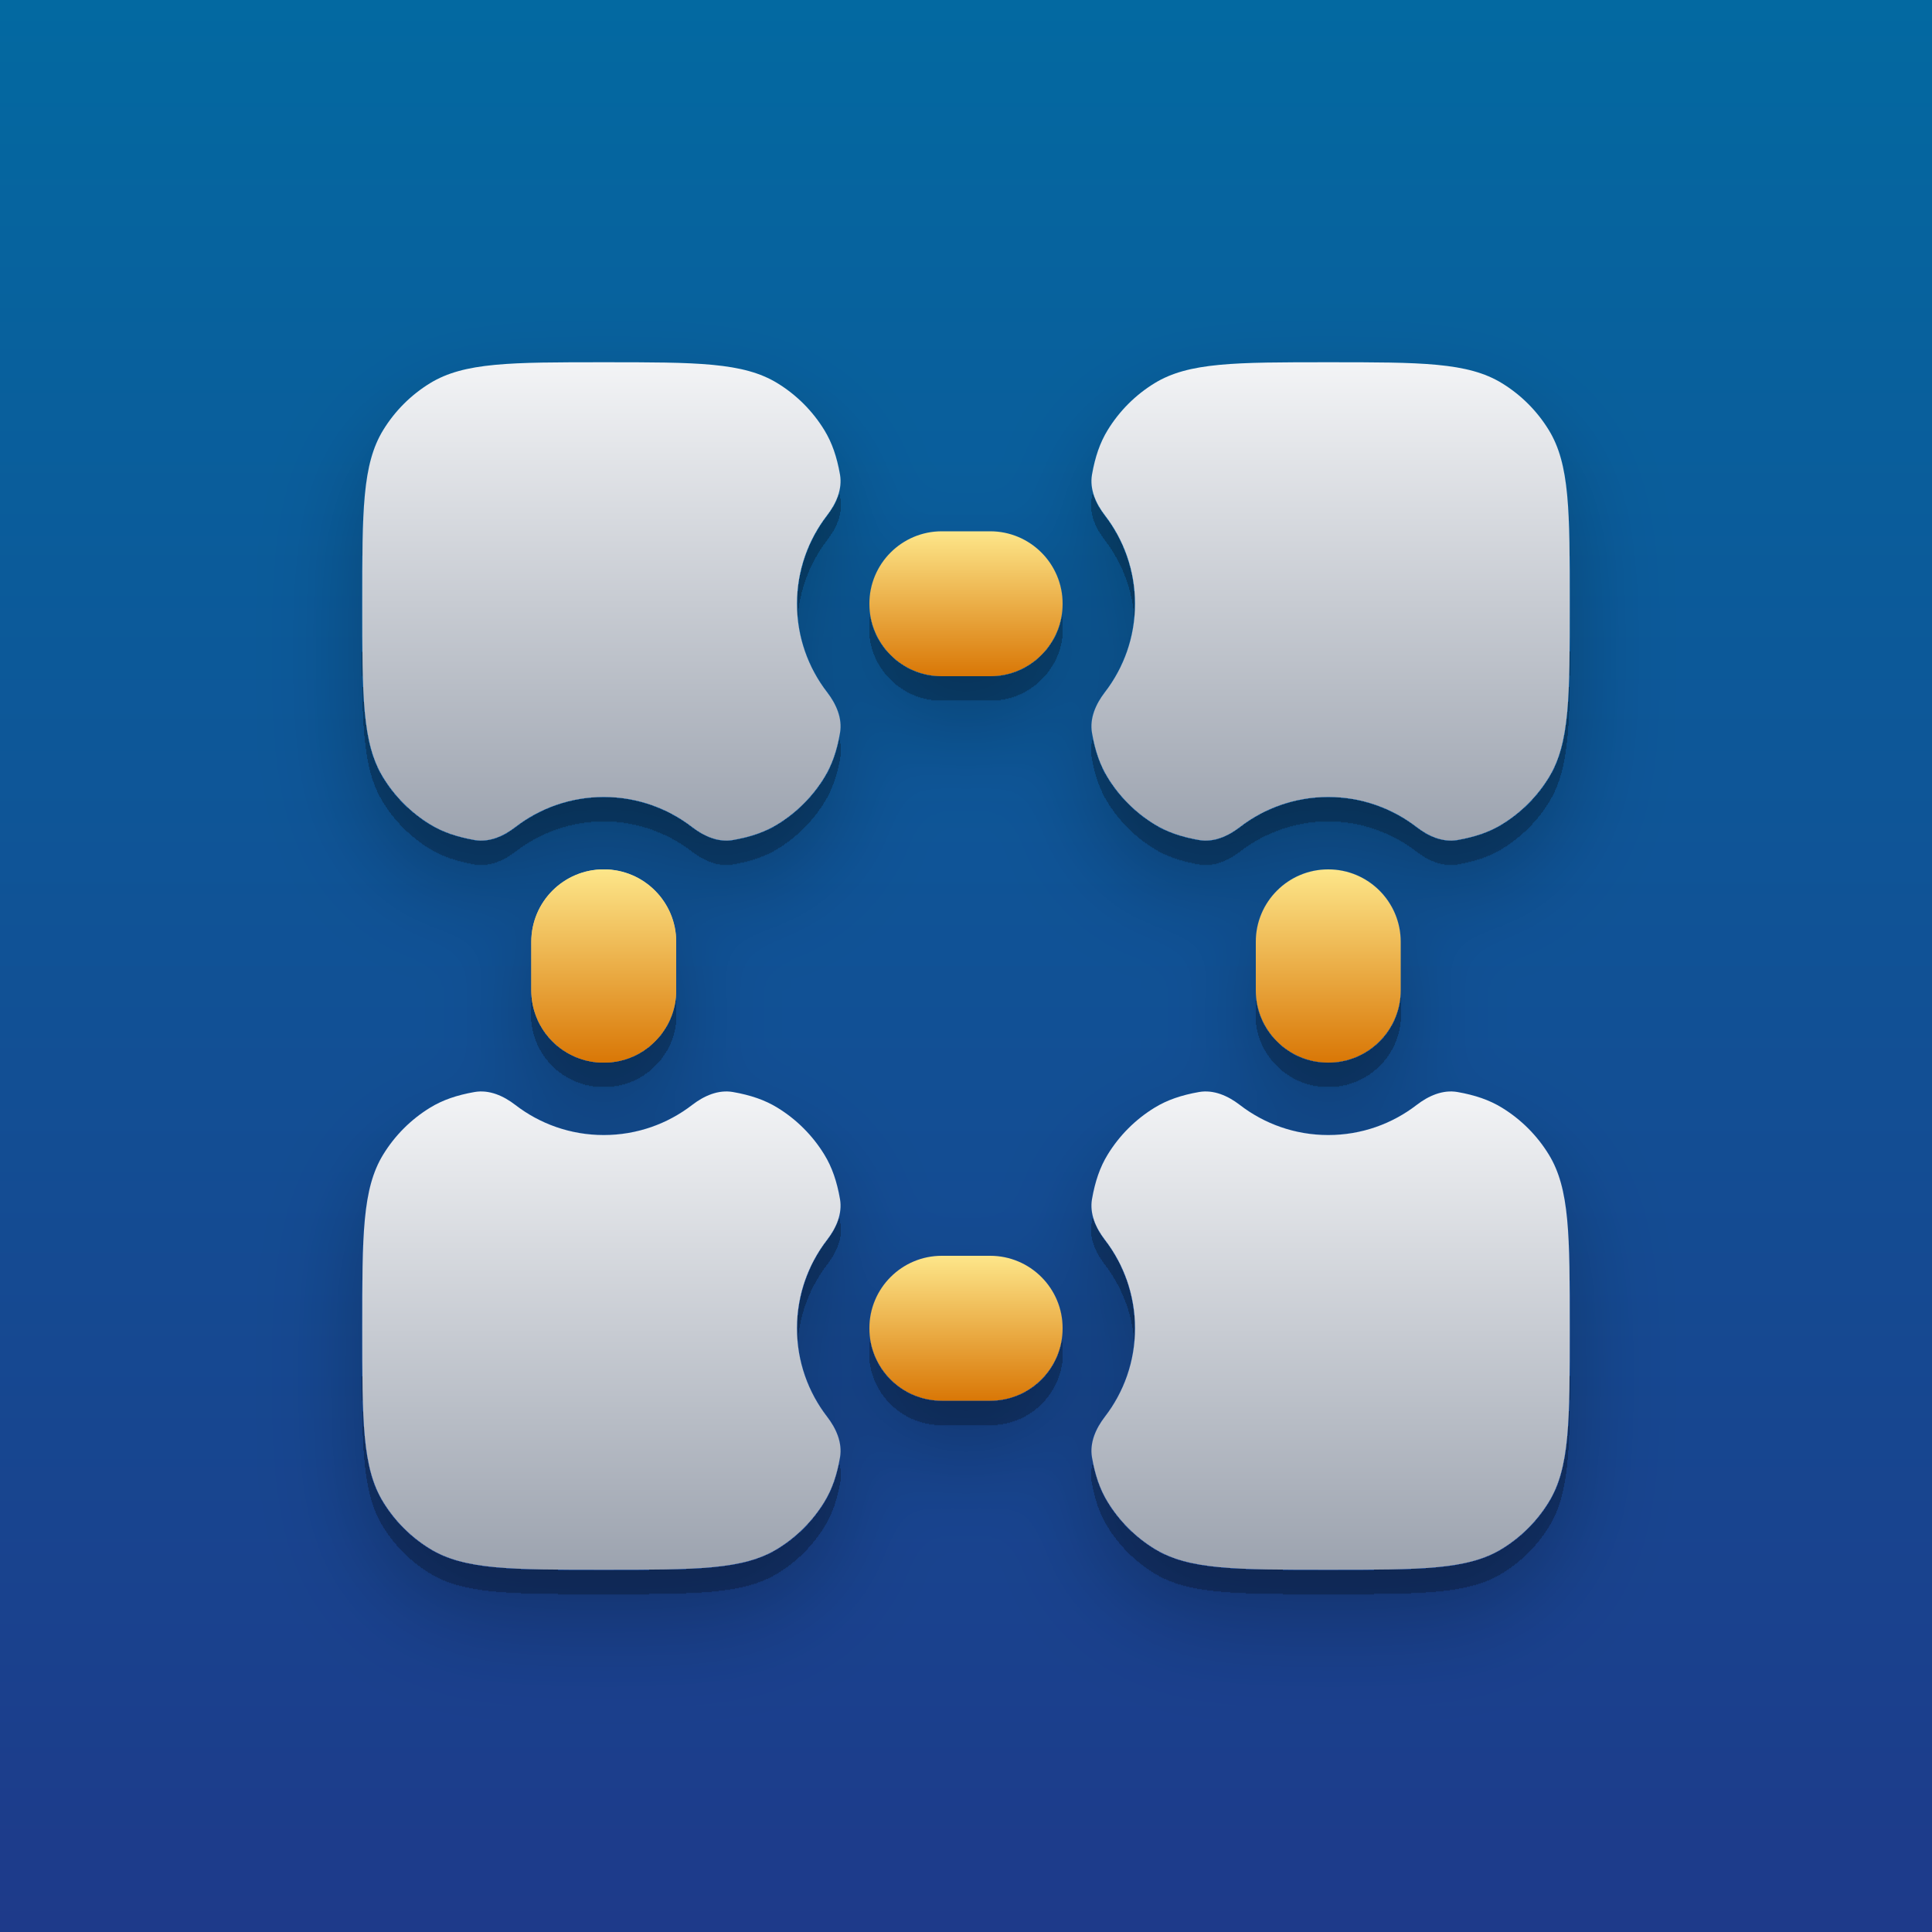
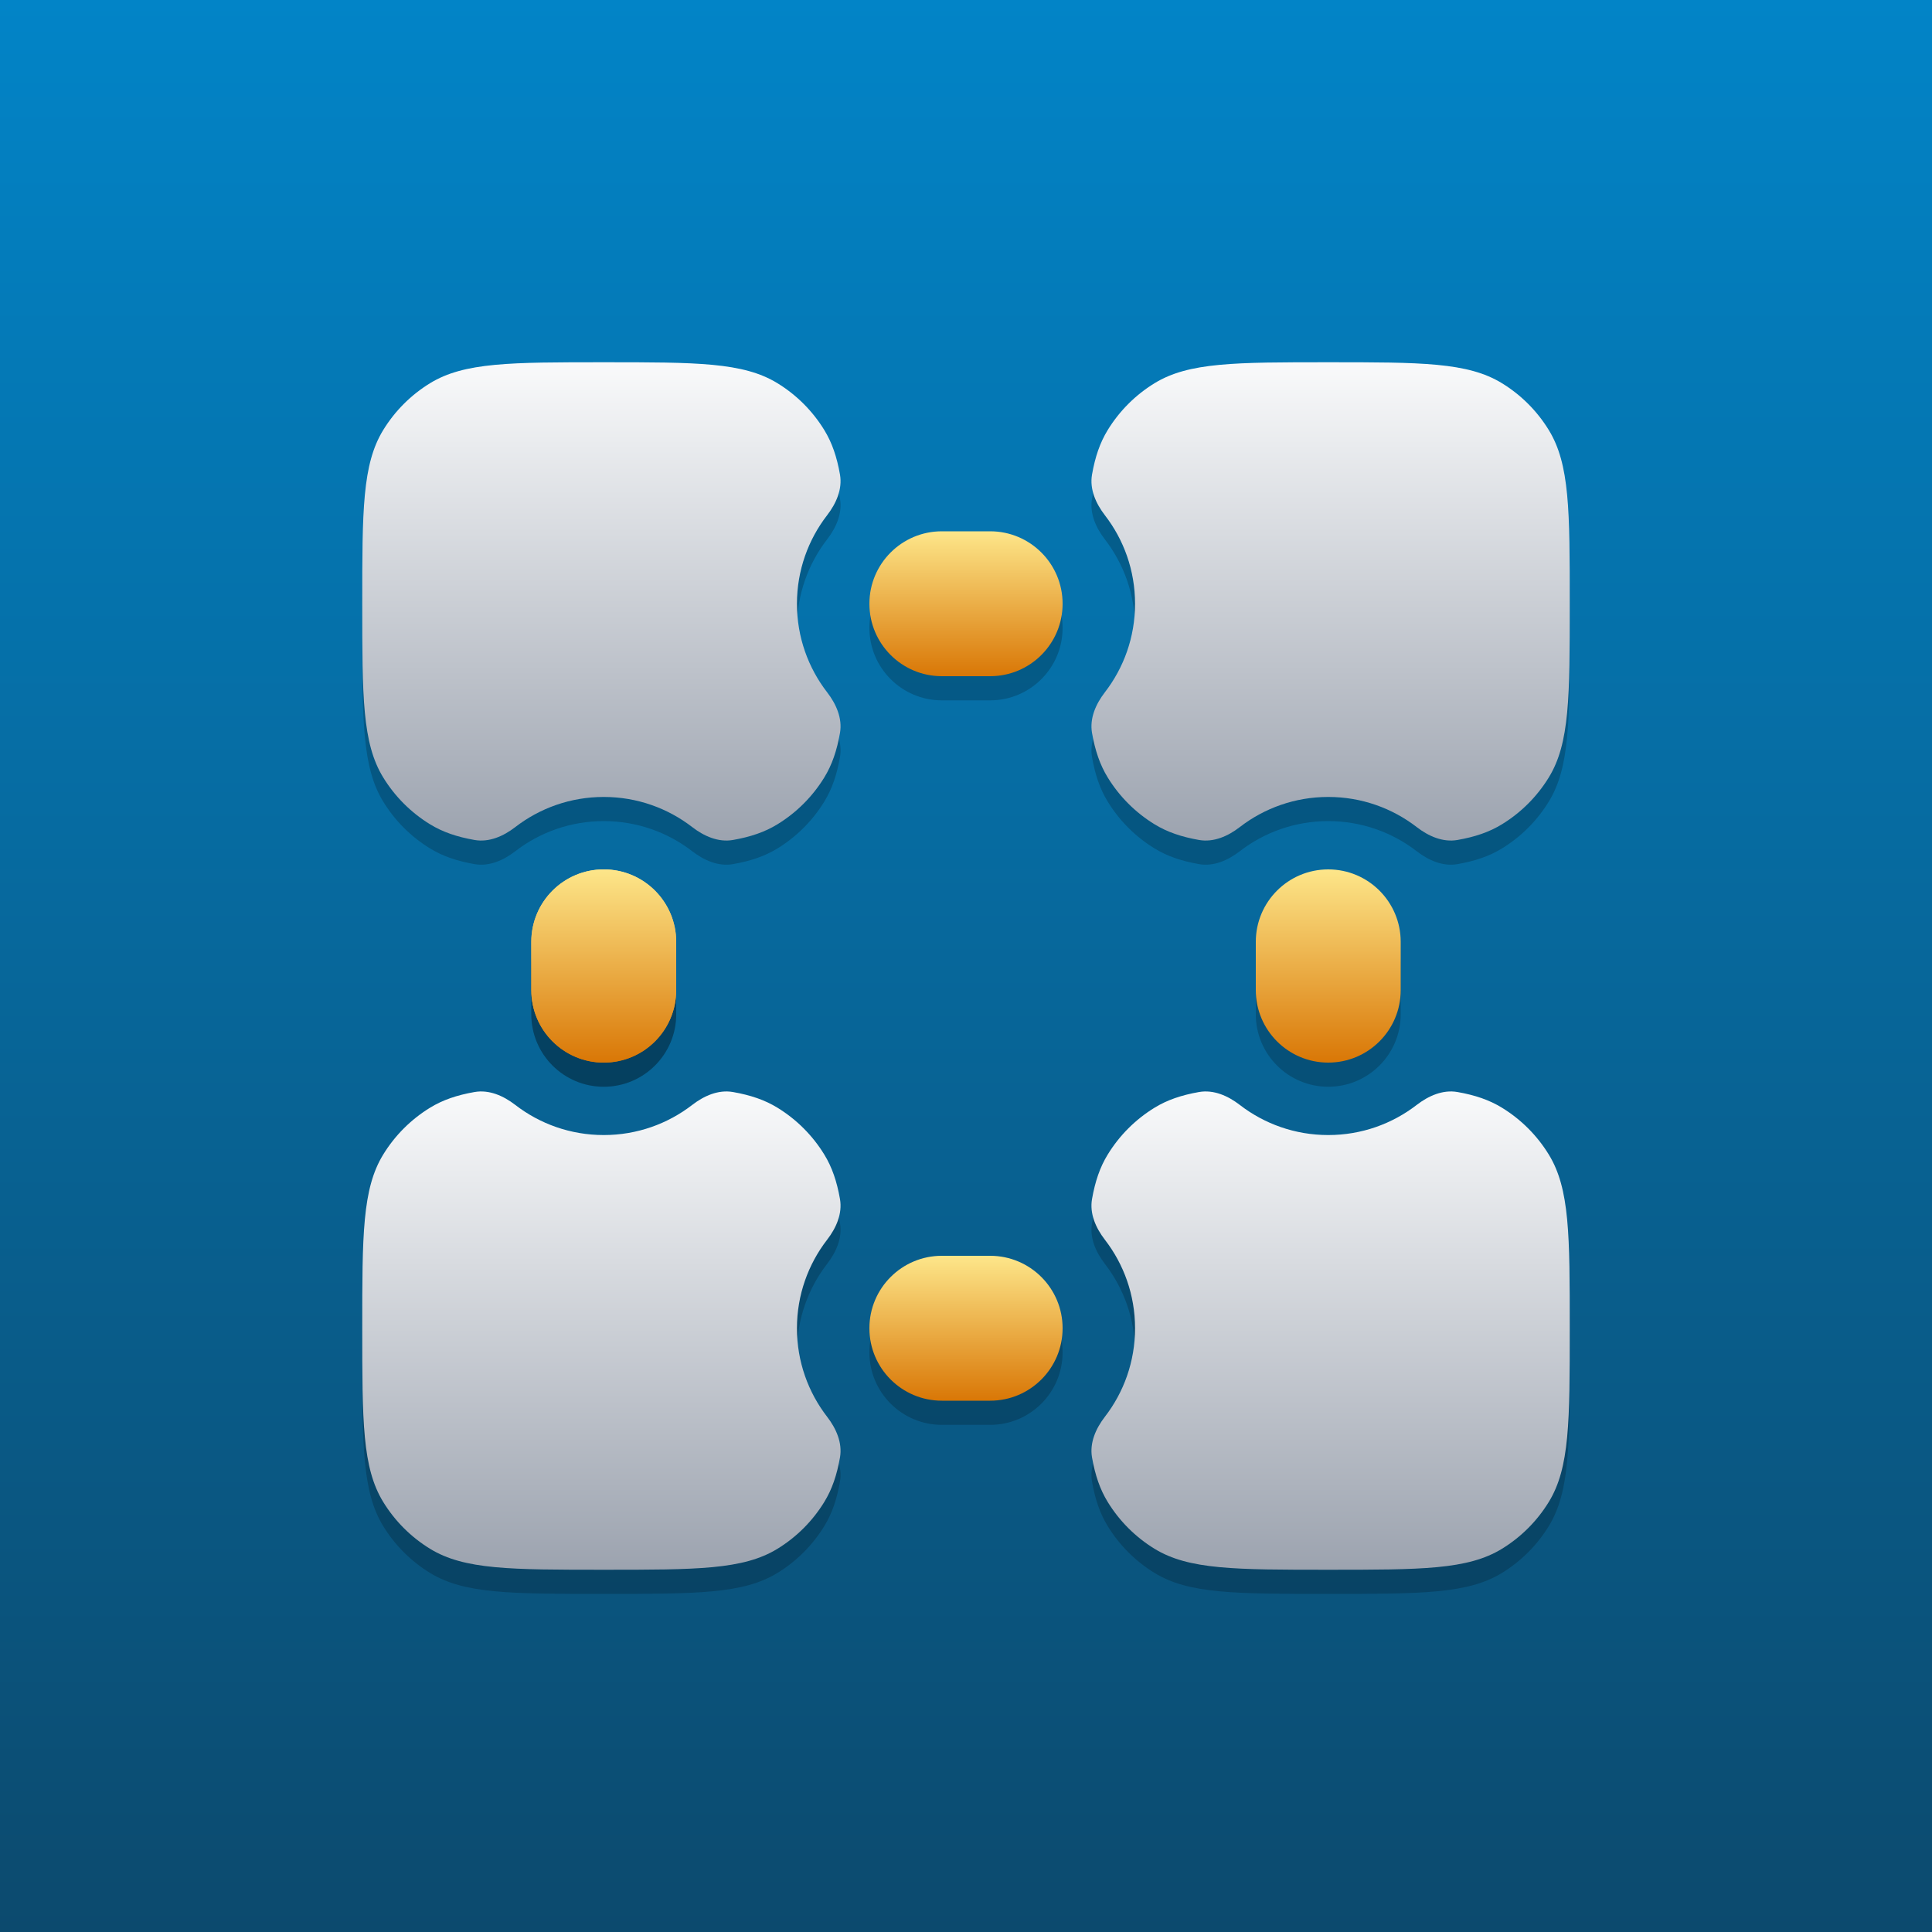
<svg xmlns="http://www.w3.org/2000/svg" width="80" height="80" viewBox="0 0 80 80" fill="none">
  <rect width="80" height="80" fill="url(#paint0_linear_830_6315)" />
-   <g filter="url(#filter0_dd_830_6315)">
-     <path d="M21.335 45.751C20.849 45.376 20.257 45.113 19.652 45.218C18.921 45.346 18.33 45.547 17.809 45.867C17.017 46.352 16.352 47.017 15.867 47.809C15 49.223 15 51.149 15 55C15 58.851 15 60.777 15.867 62.191C16.352 62.983 17.017 63.648 17.809 64.133C19.223 65 21.149 65 25 65C28.851 65 30.777 65 32.191 64.133C32.983 63.648 33.648 62.983 34.133 62.191C34.453 61.67 34.654 61.079 34.782 60.349C34.887 59.743 34.624 59.151 34.249 58.665C33.466 57.651 33 56.38 33 55C33 53.62 33.466 52.349 34.249 51.335C34.624 50.849 34.887 50.257 34.782 49.651C34.654 48.921 34.453 48.33 34.133 47.809C33.648 47.017 32.983 46.352 32.191 45.867C31.67 45.547 31.079 45.346 30.348 45.218C29.743 45.113 29.151 45.376 28.665 45.751C27.651 46.534 26.38 47 25 47C23.62 47 22.349 46.534 21.335 45.751Z" fill="url(#paint1_linear_830_6315)" />
-     <path d="M47.809 45.867C48.33 45.547 48.921 45.346 49.651 45.218C50.256 45.113 50.849 45.376 51.335 45.751C52.349 46.534 53.62 47 55 47C56.38 47 57.651 46.534 58.665 45.751C59.151 45.376 59.744 45.113 60.349 45.218C61.079 45.346 61.67 45.547 62.191 45.867C62.983 46.352 63.648 47.017 64.133 47.809C65 49.223 65 51.149 65 55C65 58.851 65 60.777 64.133 62.191C63.648 62.983 62.983 63.648 62.191 64.133C60.777 65 58.851 65 55 65C51.149 65 49.223 65 47.809 64.133C47.017 63.648 46.352 62.983 45.867 62.191C45.547 61.67 45.346 61.079 45.218 60.348C45.113 59.743 45.376 59.151 45.751 58.665C46.534 57.651 47 56.38 47 55C47 53.62 46.534 52.349 45.751 51.335C45.376 50.849 45.113 50.257 45.218 49.652C45.346 48.921 45.547 48.33 45.867 47.809C46.352 47.017 47.017 46.352 47.809 45.867Z" fill="url(#paint2_linear_830_6315)" />
-     <path d="M15 25C15 21.149 15 19.223 15.867 17.809C16.352 17.017 17.017 16.352 17.809 15.867C19.223 15 21.149 15 25 15C28.851 15 30.777 15 32.191 15.867C32.983 16.352 33.648 17.017 34.133 17.809C34.453 18.33 34.654 18.921 34.782 19.651C34.887 20.256 34.624 20.849 34.249 21.335C33.466 22.349 33 23.62 33 25C33 26.38 33.466 27.651 34.249 28.665C34.624 29.151 34.887 29.744 34.782 30.349C34.654 31.079 34.453 31.67 34.133 32.191C33.648 32.983 32.983 33.648 32.191 34.133C31.67 34.453 31.079 34.654 30.349 34.782C29.744 34.887 29.151 34.624 28.665 34.249C27.651 33.466 26.38 33 25 33C23.62 33 22.349 33.466 21.335 34.249C20.849 34.624 20.256 34.887 19.651 34.782C18.921 34.654 18.33 34.453 17.809 34.133C17.017 33.648 16.352 32.983 15.867 32.191C15 30.777 15 28.851 15 25Z" fill="url(#paint3_linear_830_6315)" />
-     <path d="M47 25C47 23.62 46.534 22.349 45.751 21.335C45.376 20.849 45.113 20.256 45.218 19.652C45.346 18.921 45.547 18.33 45.867 17.809C46.352 17.017 47.017 16.352 47.809 15.867C49.223 15 51.149 15 55 15C58.851 15 60.777 15 62.191 15.867C62.983 16.352 63.648 17.017 64.133 17.809C65 19.223 65 21.149 65 25C65 28.851 65 30.777 64.133 32.191C63.648 32.983 62.983 33.648 62.191 34.133C61.67 34.453 61.079 34.654 60.349 34.782C59.743 34.887 59.151 34.624 58.665 34.249C57.651 33.466 56.38 33 55 33C53.62 33 52.349 33.466 51.335 34.249C50.849 34.624 50.257 34.887 49.651 34.782C48.921 34.654 48.33 34.453 47.809 34.133C47.017 33.648 46.352 32.983 45.867 32.191C45.547 31.67 45.346 31.079 45.218 30.348C45.113 29.744 45.376 29.151 45.751 28.665C46.534 27.651 47 26.38 47 25Z" fill="url(#paint4_linear_830_6315)" />
-     <rect x="22" y="36" width="6" height="8" rx="3" fill="url(#paint5_linear_830_6315)" />
-     <rect x="22" y="36" width="6" height="8" rx="3" fill="url(#paint6_linear_830_6315)" />
-     <rect x="52" y="36" width="6" height="8" rx="3" fill="url(#paint7_linear_830_6315)" />
-     <rect x="36" y="22" width="8" height="6" rx="3" fill="url(#paint8_linear_830_6315)" />
-     <rect x="36" y="52" width="8" height="6" rx="3" fill="url(#paint9_linear_830_6315)" />
-   </g>
+   <path d="M21.335 46.751C20.849 46.376 20.257 46.113 19.652 46.218C18.921 46.346 18.33 46.547 17.809 46.867C17.017 47.352 16.352 48.017 15.867 48.809C15 50.223 15 52.149 15 56C15 59.851 15 61.777 15.867 63.191C16.352 63.983 17.017 64.648 17.809 65.133C19.223 66 21.149 66 25 66C28.851 66 30.777 66 32.191 65.133C32.983 64.648 33.648 63.983 34.133 63.191C34.453 62.67 34.654 62.079 34.782 61.349C34.887 60.743 34.624 60.151 34.249 59.665C33.466 58.651 33 57.38 33 56C33 54.62 33.466 53.349 34.249 52.335C34.624 51.849 34.887 51.257 34.782 50.652C34.654 49.921 34.453 49.33 34.133 48.809C33.648 48.017 32.983 47.352 32.191 46.867C31.67 46.547 31.079 46.346 30.348 46.218C29.743 46.113 29.151 46.376 28.665 46.751C27.651 47.534 26.38 48 25 48C23.62 48 22.349 47.534 21.335 46.751Z" fill="black" fill-opacity="0.2" />
+   <path d="M47.809 46.867C48.33 46.547 48.921 46.346 49.651 46.218C50.256 46.113 50.849 46.376 51.335 46.751C52.349 47.534 53.62 48 55 48C56.38 48 57.651 47.534 58.665 46.751C59.151 46.376 59.744 46.113 60.349 46.218C61.079 46.346 61.67 46.547 62.191 46.867C62.983 47.352 63.648 48.017 64.133 48.809C65 50.223 65 52.149 65 56C65 59.851 65 61.777 64.133 63.191C63.648 63.983 62.983 64.648 62.191 65.133C60.777 66 58.851 66 55 66C51.149 66 49.223 66 47.809 65.133C47.017 64.648 46.352 63.983 45.867 63.191C45.547 62.67 45.346 62.079 45.218 61.348C45.113 60.743 45.376 60.151 45.751 59.665C46.534 58.651 47 57.38 47 56C47 54.62 46.534 53.349 45.751 52.335C45.376 51.849 45.113 51.257 45.218 50.652C45.346 49.921 45.547 49.33 45.867 48.809C46.352 48.017 47.017 47.352 47.809 46.867Z" fill="black" fill-opacity="0.2" />
+   <path d="M15 26C15 22.149 15 20.223 15.867 18.809C16.352 18.017 17.017 17.352 17.809 16.867C19.223 16 21.149 16 25 16C28.851 16 30.777 16 32.191 16.867C32.983 17.352 33.648 18.017 34.133 18.809C34.453 19.33 34.654 19.921 34.782 20.651C34.887 21.256 34.624 21.849 34.249 22.335C33.466 23.349 33 24.62 33 26C33 27.38 33.466 28.651 34.249 29.665C34.624 30.151 34.887 30.744 34.782 31.349C34.654 32.079 34.453 32.67 34.133 33.191C33.648 33.983 32.983 34.648 32.191 35.133C31.67 35.453 31.079 35.654 30.349 35.782C29.744 35.887 29.151 35.624 28.665 35.249C27.651 34.466 26.38 34 25 34C23.62 34 22.349 34.466 21.335 35.249C20.849 35.624 20.256 35.887 19.651 35.782C18.921 35.654 18.33 35.453 17.809 35.133C17.017 34.648 16.352 33.983 15.867 33.191C15 31.777 15 29.851 15 26Z" fill="black" fill-opacity="0.2" />
+   <path d="M47 26C47 24.62 46.534 23.349 45.751 22.335C45.376 21.849 45.113 21.256 45.218 20.652C45.346 19.921 45.547 19.33 45.867 18.809C46.352 18.017 47.017 17.352 47.809 16.867C49.223 16 51.149 16 55 16C58.851 16 60.777 16 62.191 16.867C62.983 17.352 63.648 18.017 64.133 18.809C65 20.223 65 22.149 65 26C65 29.851 65 31.777 64.133 33.191C63.648 33.983 62.983 34.648 62.191 35.133C61.67 35.453 61.079 35.654 60.349 35.782C59.743 35.887 59.151 35.624 58.665 35.249C57.651 34.466 56.38 34 55 34C53.62 34 52.349 34.466 51.335 35.249C50.849 35.624 50.257 35.887 49.651 35.782C48.921 35.654 48.33 35.453 47.809 35.133C47.017 34.648 46.352 33.983 45.867 33.191C45.547 32.67 45.346 32.079 45.218 31.348C45.113 30.744 45.376 30.151 45.751 29.665C46.534 28.651 47 27.38 47 26Z" fill="black" fill-opacity="0.2" />
+   <path d="M22 40C22 38.343 23.343 37 25 37C26.657 37 28 38.343 28 40V42C28 43.657 26.657 45 25 45C23.343 45 22 43.657 22 42V40Z" fill="black" fill-opacity="0.2" />
+   <path d="M22 40C22 38.343 23.343 37 25 37C26.657 37 28 38.343 28 40V42C28 43.657 26.657 45 25 45C23.343 45 22 43.657 22 42V40Z" fill="black" fill-opacity="0.2" />
+   <path d="M52 40C52 38.343 53.343 37 55 37C56.657 37 58 38.343 58 40V42C58 43.657 56.657 45 55 45C53.343 45 52 43.657 52 42V40Z" fill="black" fill-opacity="0.2" />
+   <path d="M36 26C36 24.343 37.343 23 39 23H41C42.657 23 44 24.343 44 26C44 27.657 42.657 29 41 29H39C37.343 29 36 27.657 36 26Z" fill="black" fill-opacity="0.2" />
+   <path d="M36 56C36 54.343 37.343 53 39 53H41C42.657 53 44 54.343 44 56C44 57.657 42.657 59 41 59H39C37.343 59 36 57.657 36 56Z" fill="black" fill-opacity="0.2" />
+   <path d="M21.335 45.751C20.849 45.376 20.257 45.113 19.652 45.218C18.921 45.346 18.33 45.547 17.809 45.867C17.017 46.352 16.352 47.017 15.867 47.809C15 49.223 15 51.149 15 55C15 58.851 15 60.777 15.867 62.191C16.352 62.983 17.017 63.648 17.809 64.133C19.223 65 21.149 65 25 65C28.851 65 30.777 65 32.191 64.133C32.983 63.648 33.648 62.983 34.133 62.191C34.453 61.67 34.654 61.079 34.782 60.349C34.887 59.743 34.624 59.151 34.249 58.665C33.466 57.651 33 56.38 33 55C33 53.62 33.466 52.349 34.249 51.335C34.624 50.849 34.887 50.257 34.782 49.651C34.654 48.921 34.453 48.33 34.133 47.809C33.648 47.017 32.983 46.352 32.191 45.867C31.67 45.547 31.079 45.346 30.348 45.218C29.743 45.113 29.151 45.376 28.665 45.751C27.651 46.534 26.38 47 25 47C23.62 47 22.349 46.534 21.335 45.751Z" fill="url(#paint1_linear_830_6315)" />
+   <path d="M47.809 45.867C48.33 45.547 48.921 45.346 49.651 45.218C50.256 45.113 50.849 45.376 51.335 45.751C52.349 46.534 53.62 47 55 47C56.38 47 57.651 46.534 58.665 45.751C59.151 45.376 59.744 45.113 60.349 45.218C61.079 45.346 61.67 45.547 62.191 45.867C62.983 46.352 63.648 47.017 64.133 47.809C65 49.223 65 51.149 65 55C65 58.851 65 60.777 64.133 62.191C63.648 62.983 62.983 63.648 62.191 64.133C60.777 65 58.851 65 55 65C51.149 65 49.223 65 47.809 64.133C47.017 63.648 46.352 62.983 45.867 62.191C45.547 61.67 45.346 61.079 45.218 60.348C45.113 59.743 45.376 59.151 45.751 58.665C46.534 57.651 47 56.38 47 55C47 53.62 46.534 52.349 45.751 51.335C45.376 50.849 45.113 50.257 45.218 49.652C45.346 48.921 45.547 48.33 45.867 47.809C46.352 47.017 47.017 46.352 47.809 45.867Z" fill="url(#paint2_linear_830_6315)" />
+   <path d="M15 25C15 21.149 15 19.223 15.867 17.809C16.352 17.017 17.017 16.352 17.809 15.867C19.223 15 21.149 15 25 15C28.851 15 30.777 15 32.191 15.867C32.983 16.352 33.648 17.017 34.133 17.809C34.453 18.33 34.654 18.921 34.782 19.651C34.887 20.256 34.624 20.849 34.249 21.335C33.466 22.349 33 23.62 33 25C33 26.38 33.466 27.651 34.249 28.665C34.624 29.151 34.887 29.744 34.782 30.349C34.654 31.079 34.453 31.67 34.133 32.191C33.648 32.983 32.983 33.648 32.191 34.133C31.67 34.453 31.079 34.654 30.349 34.782C29.744 34.887 29.151 34.624 28.665 34.249C27.651 33.466 26.38 33 25 33C23.62 33 22.349 33.466 21.335 34.249C20.849 34.624 20.256 34.887 19.651 34.782C18.921 34.654 18.33 34.453 17.809 34.133C17.017 33.648 16.352 32.983 15.867 32.191C15 30.777 15 28.851 15 25Z" fill="url(#paint3_linear_830_6315)" />
+   <path d="M47 25C47 23.62 46.534 22.349 45.751 21.335C45.376 20.849 45.113 20.256 45.218 19.652C45.346 18.921 45.547 18.33 45.867 17.809C46.352 17.017 47.017 16.352 47.809 15.867C49.223 15 51.149 15 55 15C58.851 15 60.777 15 62.191 15.867C62.983 16.352 63.648 17.017 64.133 17.809C65 19.223 65 21.149 65 25C65 28.851 65 30.777 64.133 32.191C63.648 32.983 62.983 33.648 62.191 34.133C61.67 34.453 61.079 34.654 60.349 34.782C59.743 34.887 59.151 34.624 58.665 34.249C57.651 33.466 56.38 33 55 33C53.62 33 52.349 33.466 51.335 34.249C50.849 34.624 50.257 34.887 49.651 34.782C48.921 34.654 48.33 34.453 47.809 34.133C47.017 33.648 46.352 32.983 45.867 32.191C45.547 31.67 45.346 31.079 45.218 30.348C45.113 29.744 45.376 29.151 45.751 28.665C46.534 27.651 47 26.38 47 25Z" fill="url(#paint4_linear_830_6315)" />
+   <rect x="22" y="36" width="6" height="8" rx="3" fill="url(#paint5_linear_830_6315)" />
+   <rect x="22" y="36" width="6" height="8" rx="3" fill="url(#paint6_linear_830_6315)" />
+   <rect x="52" y="36" width="6" height="8" rx="3" fill="url(#paint7_linear_830_6315)" />
+   <rect x="36" y="22" width="8" height="6" rx="3" fill="url(#paint8_linear_830_6315)" />
+   <rect x="36" y="52" width="8" height="6" rx="3" fill="url(#paint9_linear_830_6315)" />
  <defs>
-     <filter id="filter0_dd_830_6315" x="8" y="10" width="64" height="64" filterUnits="userSpaceOnUse" color-interpolation-filters="sRGB">
-       <feFlood flood-opacity="0" result="BackgroundImageFix" />
-       <feColorMatrix in="SourceAlpha" type="matrix" values="0 0 0 0 0 0 0 0 0 0 0 0 0 0 0 0 0 0 127 0" result="hardAlpha" />
-       <feOffset dy="1" />
-       <feComposite in2="hardAlpha" operator="out" />
-       <feColorMatrix type="matrix" values="0 0 0 0 0 0 0 0 0 0 0 0 0 0 0 0 0 0 0.25 0" />
-       <feBlend mode="normal" in2="BackgroundImageFix" result="effect1_dropShadow_830_6315" />
-       <feColorMatrix in="SourceAlpha" type="matrix" values="0 0 0 0 0 0 0 0 0 0 0 0 0 0 0 0 0 0 127 0" result="hardAlpha" />
-       <feOffset dy="2" />
-       <feGaussianBlur stdDeviation="2" />
-       <feComposite in2="hardAlpha" operator="out" />
-       <feColorMatrix type="matrix" values="0 0 0 0 0 0 0 0 0 0 0 0 0 0 0 0 0 0 0.25 0" />
-       <feBlend mode="normal" in2="effect1_dropShadow_830_6315" result="effect2_dropShadow_830_6315" />
-       <feBlend mode="normal" in="SourceGraphic" in2="effect2_dropShadow_830_6315" result="shape" />
-     </filter>
    <linearGradient id="paint0_linear_830_6315" x1="40" y1="0" x2="40" y2="80" gradientUnits="userSpaceOnUse">
-       <stop stop-color="#0369A1" />
-       <stop offset="1" stop-color="#1E3A8A" />
+       <stop stop-color="#0284C7" />
+       <stop offset="1" stop-color="#0C4A6E" />
    </linearGradient>
    <linearGradient id="paint1_linear_830_6315" x1="24.903" y1="45.195" x2="24.903" y2="65" gradientUnits="userSpaceOnUse">
-       <stop stop-color="#F3F4F6" />
+       <stop stop-color="#F9FAFB" />
      <stop offset="1" stop-color="#9CA3AF" />
    </linearGradient>
    <linearGradient id="paint2_linear_830_6315" x1="55.097" y1="45.195" x2="55.097" y2="65" gradientUnits="userSpaceOnUse">
-       <stop stop-color="#F3F4F6" />
+       <stop stop-color="#F9FAFB" />
      <stop offset="1" stop-color="#9CA3AF" />
    </linearGradient>
    <linearGradient id="paint3_linear_830_6315" x1="24.903" y1="15" x2="24.903" y2="34.805" gradientUnits="userSpaceOnUse">
-       <stop stop-color="#F3F4F6" />
+       <stop stop-color="#F9FAFB" />
      <stop offset="1" stop-color="#9CA3AF" />
    </linearGradient>
    <linearGradient id="paint4_linear_830_6315" x1="55.097" y1="15" x2="55.097" y2="34.805" gradientUnits="userSpaceOnUse">
-       <stop stop-color="#F3F4F6" />
+       <stop stop-color="#F9FAFB" />
      <stop offset="1" stop-color="#9CA3AF" />
    </linearGradient>
    <linearGradient id="paint5_linear_830_6315" x1="25" y1="36" x2="25" y2="44" gradientUnits="userSpaceOnUse">
      <stop stop-color="#FDE68A" />
      <stop offset="1" stop-color="#D97706" />
    </linearGradient>
    <linearGradient id="paint6_linear_830_6315" x1="25" y1="36" x2="25" y2="44" gradientUnits="userSpaceOnUse">
      <stop stop-color="#FDE68A" />
      <stop offset="1" stop-color="#D97706" />
    </linearGradient>
    <linearGradient id="paint7_linear_830_6315" x1="55" y1="36" x2="55" y2="44" gradientUnits="userSpaceOnUse">
      <stop stop-color="#FDE68A" />
      <stop offset="1" stop-color="#D97706" />
    </linearGradient>
    <linearGradient id="paint8_linear_830_6315" x1="40" y1="22" x2="40" y2="28" gradientUnits="userSpaceOnUse">
      <stop stop-color="#FDE68A" />
      <stop offset="1" stop-color="#D97706" />
    </linearGradient>
    <linearGradient id="paint9_linear_830_6315" x1="40" y1="52" x2="40" y2="58" gradientUnits="userSpaceOnUse">
      <stop stop-color="#FDE68A" />
      <stop offset="1" stop-color="#D97706" />
    </linearGradient>
  </defs>
</svg>
